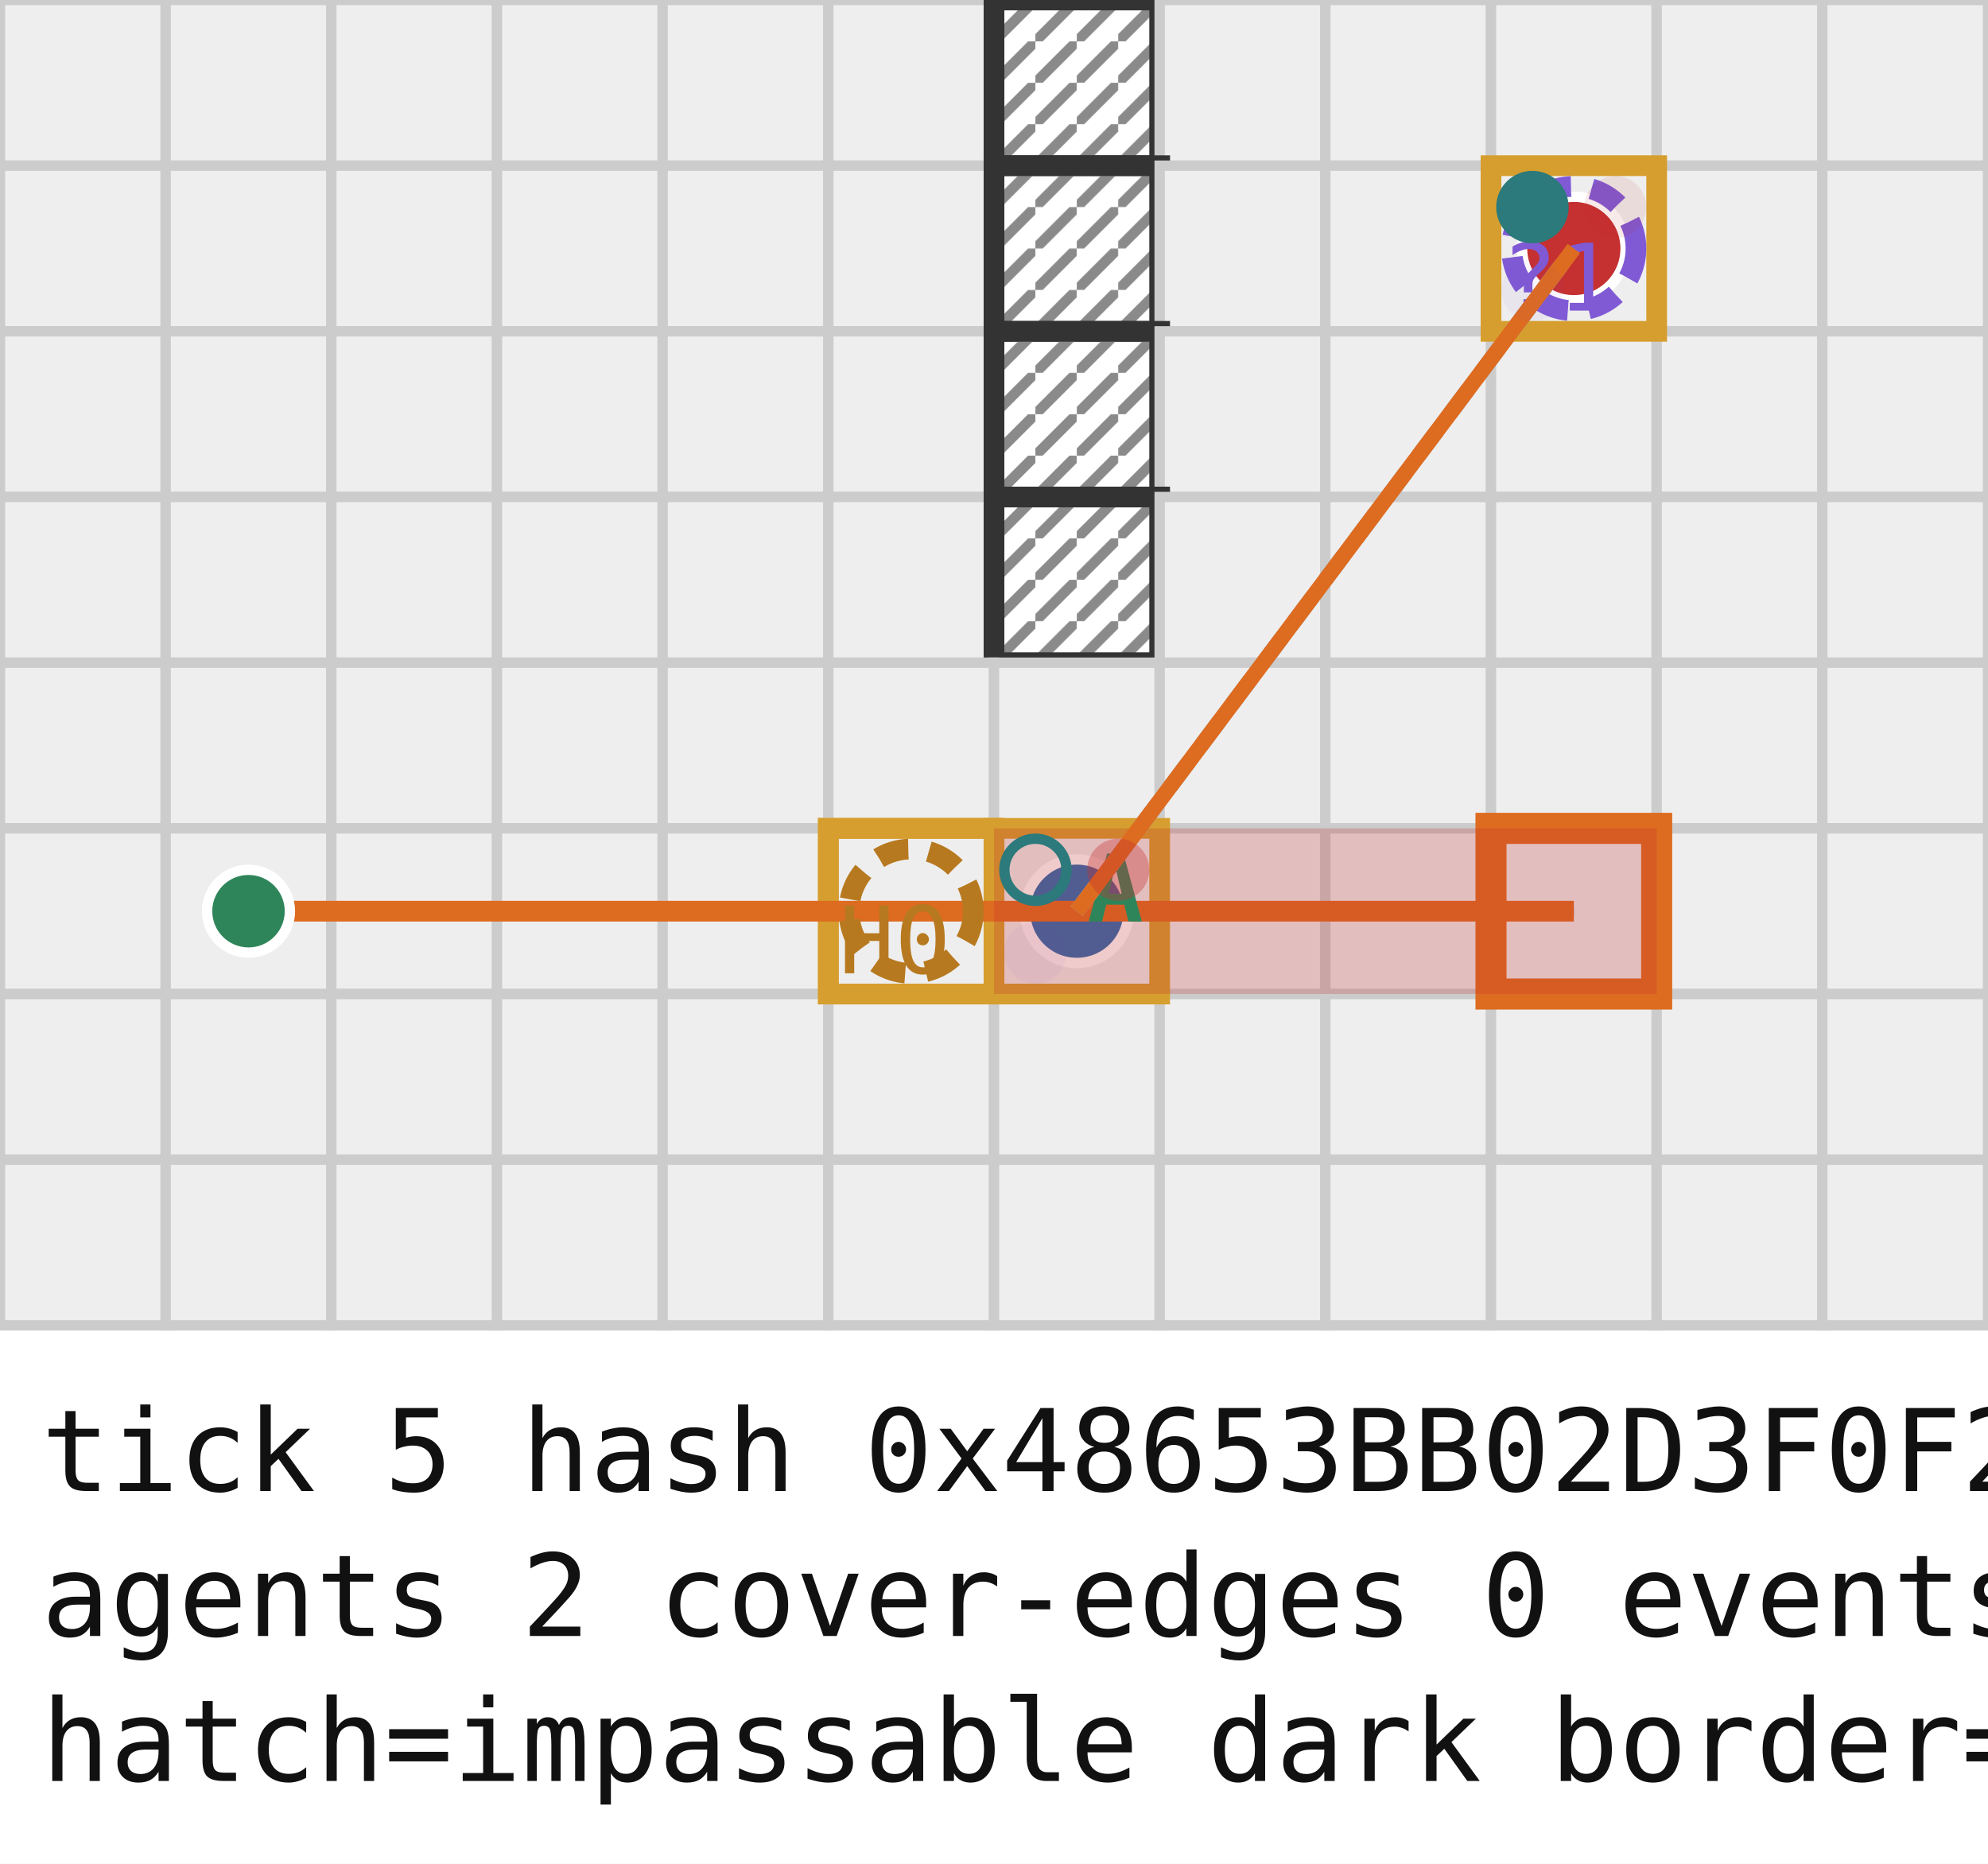
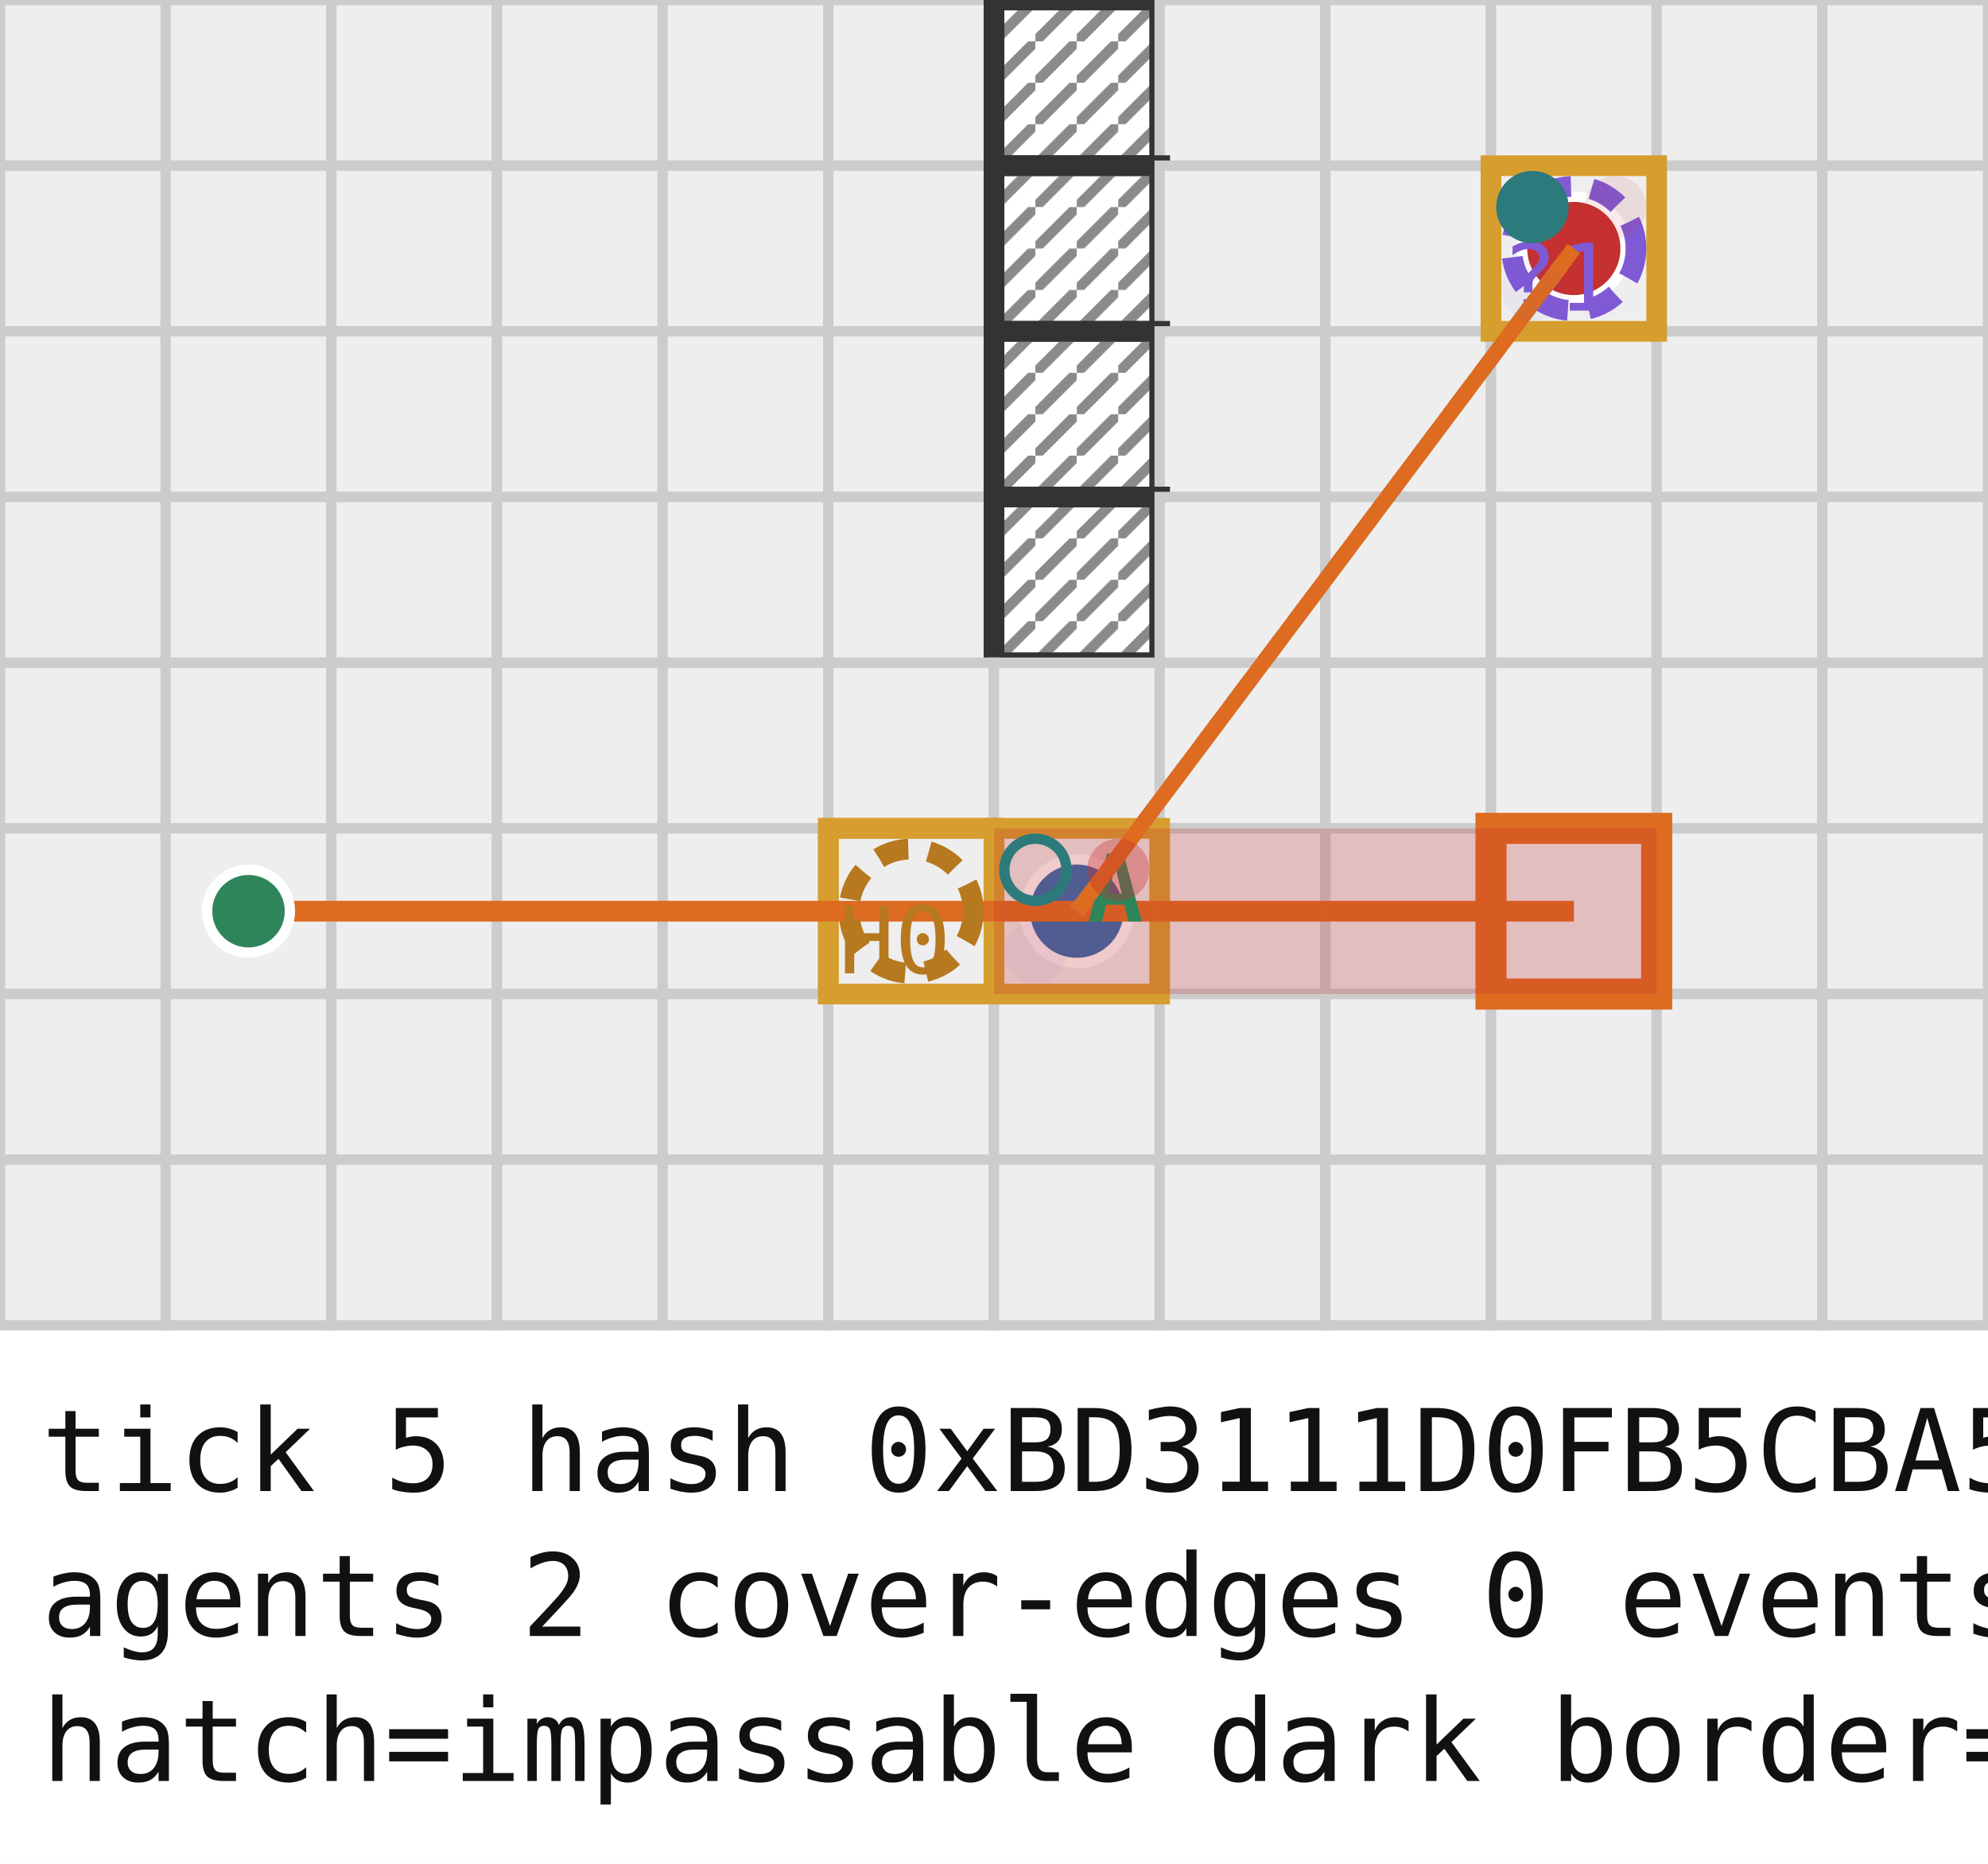
<svg xmlns="http://www.w3.org/2000/svg" width="192" height="180" viewBox="0 0 192 180">
  <defs>
    <pattern id="cw-hatch" width="4" height="4" patternUnits="userSpaceOnUse">
      <path d="M0,4 L4,0" stroke="#8a8a8a" stroke-width="1" />
    </pattern>
  </defs>
  <rect x="0" y="0" width="192" height="180" fill="#ffffff" />
  <rect x="0" y="0" width="16" height="16" fill="rgb(238,238,238)" stroke="#cccccc" stroke-width="1" />
  <rect x="16" y="0" width="16" height="16" fill="rgb(238,238,238)" stroke="#cccccc" stroke-width="1" />
  <rect x="32" y="0" width="16" height="16" fill="rgb(238,238,238)" stroke="#cccccc" stroke-width="1" />
  <rect x="48" y="0" width="16" height="16" fill="rgb(238,238,238)" stroke="#cccccc" stroke-width="1" />
  <rect x="64" y="0" width="16" height="16" fill="rgb(238,238,238)" stroke="#cccccc" stroke-width="1" />
  <rect x="80" y="0" width="16" height="16" fill="rgb(238,238,238)" stroke="#cccccc" stroke-width="1" />
  <rect x="96" y="0" width="16" height="16" fill="url(#cw-hatch)" stroke="#333333" stroke-width="2" />
  <rect x="112" y="0" width="16" height="16" fill="rgb(238,238,238)" stroke="#cccccc" stroke-width="1" />
  <rect x="128" y="0" width="16" height="16" fill="rgb(238,238,238)" stroke="#cccccc" stroke-width="1" />
  <rect x="144" y="0" width="16" height="16" fill="rgb(238,238,238)" stroke="#cccccc" stroke-width="1" />
  <rect x="160" y="0" width="16" height="16" fill="rgb(238,238,238)" stroke="#cccccc" stroke-width="1" />
  <rect x="176" y="0" width="16" height="16" fill="rgb(238,238,238)" stroke="#cccccc" stroke-width="1" />
  <rect x="0" y="16" width="16" height="16" fill="rgb(238,238,238)" stroke="#cccccc" stroke-width="1" />
  <rect x="16" y="16" width="16" height="16" fill="rgb(238,238,238)" stroke="#cccccc" stroke-width="1" />
  <rect x="32" y="16" width="16" height="16" fill="rgb(238,238,238)" stroke="#cccccc" stroke-width="1" />
  <rect x="48" y="16" width="16" height="16" fill="rgb(238,238,238)" stroke="#cccccc" stroke-width="1" />
  <rect x="64" y="16" width="16" height="16" fill="rgb(238,238,238)" stroke="#cccccc" stroke-width="1" />
  <rect x="80" y="16" width="16" height="16" fill="rgb(238,238,238)" stroke="#cccccc" stroke-width="1" />
  <rect x="96" y="16" width="16" height="16" fill="url(#cw-hatch)" stroke="#333333" stroke-width="2" />
  <rect x="112" y="16" width="16" height="16" fill="rgb(238,238,238)" stroke="#cccccc" stroke-width="1" />
  <rect x="128" y="16" width="16" height="16" fill="rgb(238,238,238)" stroke="#cccccc" stroke-width="1" />
  <rect x="144" y="16" width="16" height="16" fill="rgb(238,238,238)" stroke="#cccccc" stroke-width="1" />
  <rect x="160" y="16" width="16" height="16" fill="rgb(238,238,238)" stroke="#cccccc" stroke-width="1" />
  <rect x="176" y="16" width="16" height="16" fill="rgb(238,238,238)" stroke="#cccccc" stroke-width="1" />
  <rect x="0" y="32" width="16" height="16" fill="rgb(238,238,238)" stroke="#cccccc" stroke-width="1" />
  <rect x="16" y="32" width="16" height="16" fill="rgb(238,238,238)" stroke="#cccccc" stroke-width="1" />
  <rect x="32" y="32" width="16" height="16" fill="rgb(238,238,238)" stroke="#cccccc" stroke-width="1" />
  <rect x="48" y="32" width="16" height="16" fill="rgb(238,238,238)" stroke="#cccccc" stroke-width="1" />
  <rect x="64" y="32" width="16" height="16" fill="rgb(238,238,238)" stroke="#cccccc" stroke-width="1" />
  <rect x="80" y="32" width="16" height="16" fill="rgb(238,238,238)" stroke="#cccccc" stroke-width="1" />
  <rect x="96" y="32" width="16" height="16" fill="url(#cw-hatch)" stroke="#333333" stroke-width="2" />
  <rect x="112" y="32" width="16" height="16" fill="rgb(238,238,238)" stroke="#cccccc" stroke-width="1" />
  <rect x="128" y="32" width="16" height="16" fill="rgb(238,238,238)" stroke="#cccccc" stroke-width="1" />
  <rect x="144" y="32" width="16" height="16" fill="rgb(238,238,238)" stroke="#cccccc" stroke-width="1" />
  <rect x="160" y="32" width="16" height="16" fill="rgb(238,238,238)" stroke="#cccccc" stroke-width="1" />
  <rect x="176" y="32" width="16" height="16" fill="rgb(238,238,238)" stroke="#cccccc" stroke-width="1" />
  <rect x="0" y="48" width="16" height="16" fill="rgb(238,238,238)" stroke="#cccccc" stroke-width="1" />
  <rect x="16" y="48" width="16" height="16" fill="rgb(238,238,238)" stroke="#cccccc" stroke-width="1" />
  <rect x="32" y="48" width="16" height="16" fill="rgb(238,238,238)" stroke="#cccccc" stroke-width="1" />
  <rect x="48" y="48" width="16" height="16" fill="rgb(238,238,238)" stroke="#cccccc" stroke-width="1" />
  <rect x="64" y="48" width="16" height="16" fill="rgb(238,238,238)" stroke="#cccccc" stroke-width="1" />
  <rect x="80" y="48" width="16" height="16" fill="rgb(238,238,238)" stroke="#cccccc" stroke-width="1" />
  <rect x="96" y="48" width="16" height="16" fill="url(#cw-hatch)" stroke="#333333" stroke-width="2" />
  <rect x="112" y="48" width="16" height="16" fill="rgb(238,238,238)" stroke="#cccccc" stroke-width="1" />
  <rect x="128" y="48" width="16" height="16" fill="rgb(238,238,238)" stroke="#cccccc" stroke-width="1" />
  <rect x="144" y="48" width="16" height="16" fill="rgb(238,238,238)" stroke="#cccccc" stroke-width="1" />
  <rect x="160" y="48" width="16" height="16" fill="rgb(238,238,238)" stroke="#cccccc" stroke-width="1" />
  <rect x="176" y="48" width="16" height="16" fill="rgb(238,238,238)" stroke="#cccccc" stroke-width="1" />
  <rect x="0" y="64" width="16" height="16" fill="rgb(238,238,238)" stroke="#cccccc" stroke-width="1" />
  <rect x="16" y="64" width="16" height="16" fill="rgb(238,238,238)" stroke="#cccccc" stroke-width="1" />
  <rect x="32" y="64" width="16" height="16" fill="rgb(238,238,238)" stroke="#cccccc" stroke-width="1" />
  <rect x="48" y="64" width="16" height="16" fill="rgb(238,238,238)" stroke="#cccccc" stroke-width="1" />
  <rect x="64" y="64" width="16" height="16" fill="rgb(238,238,238)" stroke="#cccccc" stroke-width="1" />
  <rect x="80" y="64" width="16" height="16" fill="rgb(238,238,238)" stroke="#cccccc" stroke-width="1" />
  <rect x="96" y="64" width="16" height="16" fill="rgb(238,238,238)" stroke="#cccccc" stroke-width="1" />
  <rect x="112" y="64" width="16" height="16" fill="rgb(238,238,238)" stroke="#cccccc" stroke-width="1" />
  <rect x="128" y="64" width="16" height="16" fill="rgb(238,238,238)" stroke="#cccccc" stroke-width="1" />
  <rect x="144" y="64" width="16" height="16" fill="rgb(238,238,238)" stroke="#cccccc" stroke-width="1" />
  <rect x="160" y="64" width="16" height="16" fill="rgb(238,238,238)" stroke="#cccccc" stroke-width="1" />
  <rect x="176" y="64" width="16" height="16" fill="rgb(238,238,238)" stroke="#cccccc" stroke-width="1" />
  <rect x="0" y="80" width="16" height="16" fill="rgb(238,238,238)" stroke="#cccccc" stroke-width="1" />
  <rect x="16" y="80" width="16" height="16" fill="rgb(238,238,238)" stroke="#cccccc" stroke-width="1" />
  <rect x="32" y="80" width="16" height="16" fill="rgb(238,238,238)" stroke="#cccccc" stroke-width="1" />
  <rect x="48" y="80" width="16" height="16" fill="rgb(238,238,238)" stroke="#cccccc" stroke-width="1" />
  <rect x="64" y="80" width="16" height="16" fill="rgb(238,238,238)" stroke="#cccccc" stroke-width="1" />
  <rect x="80" y="80" width="16" height="16" fill="rgb(238,238,238)" stroke="#cccccc" stroke-width="1" />
  <rect x="96" y="80" width="16" height="16" fill="rgb(238,238,238)" stroke="#cccccc" stroke-width="1" />
  <rect x="112" y="80" width="16" height="16" fill="rgb(238,238,238)" stroke="#cccccc" stroke-width="1" />
  <rect x="128" y="80" width="16" height="16" fill="rgb(238,238,238)" stroke="#cccccc" stroke-width="1" />
  <rect x="144" y="80" width="16" height="16" fill="rgb(238,238,238)" stroke="#cccccc" stroke-width="1" />
  <rect x="160" y="80" width="16" height="16" fill="rgb(238,238,238)" stroke="#cccccc" stroke-width="1" />
  <rect x="176" y="80" width="16" height="16" fill="rgb(238,238,238)" stroke="#cccccc" stroke-width="1" />
  <rect x="0" y="96" width="16" height="16" fill="rgb(238,238,238)" stroke="#cccccc" stroke-width="1" />
  <rect x="16" y="96" width="16" height="16" fill="rgb(238,238,238)" stroke="#cccccc" stroke-width="1" />
  <rect x="32" y="96" width="16" height="16" fill="rgb(238,238,238)" stroke="#cccccc" stroke-width="1" />
  <rect x="48" y="96" width="16" height="16" fill="rgb(238,238,238)" stroke="#cccccc" stroke-width="1" />
  <rect x="64" y="96" width="16" height="16" fill="rgb(238,238,238)" stroke="#cccccc" stroke-width="1" />
  <rect x="80" y="96" width="16" height="16" fill="rgb(238,238,238)" stroke="#cccccc" stroke-width="1" />
  <rect x="96" y="96" width="16" height="16" fill="rgb(238,238,238)" stroke="#cccccc" stroke-width="1" />
  <rect x="112" y="96" width="16" height="16" fill="rgb(238,238,238)" stroke="#cccccc" stroke-width="1" />
  <rect x="128" y="96" width="16" height="16" fill="rgb(238,238,238)" stroke="#cccccc" stroke-width="1" />
  <rect x="144" y="96" width="16" height="16" fill="rgb(238,238,238)" stroke="#cccccc" stroke-width="1" />
  <rect x="160" y="96" width="16" height="16" fill="rgb(238,238,238)" stroke="#cccccc" stroke-width="1" />
  <rect x="176" y="96" width="16" height="16" fill="rgb(238,238,238)" stroke="#cccccc" stroke-width="1" />
  <rect x="0" y="112" width="16" height="16" fill="rgb(238,238,238)" stroke="#cccccc" stroke-width="1" />
  <rect x="16" y="112" width="16" height="16" fill="rgb(238,238,238)" stroke="#cccccc" stroke-width="1" />
  <rect x="32" y="112" width="16" height="16" fill="rgb(238,238,238)" stroke="#cccccc" stroke-width="1" />
  <rect x="48" y="112" width="16" height="16" fill="rgb(238,238,238)" stroke="#cccccc" stroke-width="1" />
  <rect x="64" y="112" width="16" height="16" fill="rgb(238,238,238)" stroke="#cccccc" stroke-width="1" />
  <rect x="80" y="112" width="16" height="16" fill="rgb(238,238,238)" stroke="#cccccc" stroke-width="1" />
  <rect x="96" y="112" width="16" height="16" fill="rgb(238,238,238)" stroke="#cccccc" stroke-width="1" />
  <rect x="112" y="112" width="16" height="16" fill="rgb(238,238,238)" stroke="#cccccc" stroke-width="1" />
  <rect x="128" y="112" width="16" height="16" fill="rgb(238,238,238)" stroke="#cccccc" stroke-width="1" />
  <rect x="144" y="112" width="16" height="16" fill="rgb(238,238,238)" stroke="#cccccc" stroke-width="1" />
  <rect x="160" y="112" width="16" height="16" fill="rgb(238,238,238)" stroke="#cccccc" stroke-width="1" />
  <rect x="176" y="112" width="16" height="16" fill="rgb(238,238,238)" stroke="#cccccc" stroke-width="1" />
  <rect x="144" y="16" width="16" height="16" fill="none" stroke="#d69e2e" stroke-width="2" />
  <rect x="80" y="80" width="16" height="16" fill="none" stroke="#d69e2e" stroke-width="2" />
  <rect x="144" y="80" width="16" height="16" fill="none" stroke="#d69e2e" stroke-width="2" />
  <rect x="80" y="80" width="16" height="16" fill="none" stroke="#d69e2e" stroke-width="2" />
  <rect x="96" y="80" width="16" height="16" fill="none" stroke="#d69e2e" stroke-width="2" />
  <line x1="104" y1="88" x2="152" y2="88" stroke="#2b6cb0" stroke-width="1" stroke-dasharray="3,2" />
  <circle cx="104" cy="88" r="5" fill="#2b6cb0" stroke="#ffffff" stroke-width="1" />
  <circle cx="152" cy="24" r="5" fill="#c53030" stroke="#ffffff" stroke-width="1" />
  <polyline points="24,88 40,88 56,88 72,88 88,88 104,88 120,88 136,88 152,88" fill="none" stroke="#dd6b20" stroke-width="2" />
  <circle cx="24" cy="88" r="4" fill="#2f855a" stroke="#ffffff" stroke-width="1" />
  <rect x="144" y="80" width="16" height="16" fill="none" stroke="#dd6b20" stroke-width="3" />
  <circle cx="152" cy="24" r="6" fill="none" stroke="#805ad5" stroke-width="2" stroke-dasharray="3,2" />
  <text x="145" y="30" font-family="monospace" font-size="9" fill="#805ad5">?1</text>
  <rect x="96" y="80" width="16" height="16" fill="#c53030" fill-opacity="0.25" />
  <rect x="112" y="80" width="16" height="16" fill="#c53030" fill-opacity="0.25" />
  <rect x="128" y="80" width="16" height="16" fill="#c53030" fill-opacity="0.25" />
  <rect x="144" y="80" width="16" height="16" fill="#c53030" fill-opacity="0.25" />
  <text x="105" y="89" font-family="monospace" font-size="9" font-weight="bold" fill="#2f855a">A</text>
  <circle cx="100" cy="84" r="3" fill="none" stroke="#2c7a7b" stroke-width="1" />
  <circle cx="148" cy="20" r="3" fill="#2c7a7b" stroke="#2c7a7b" stroke-width="1" />
  <line x1="104" y1="88" x2="152" y2="24" stroke="#a0aec0" stroke-width="1.5" stroke-dasharray="3,2" />
  <line x1="152" y1="24" x2="104" y2="88" stroke="#dd6b20" stroke-width="1.5" />
  <circle cx="108" cy="84" r="3" fill="#c53030" fill-opacity="0.35" />
  <circle cx="156" cy="20" r="3" fill="#c53030" fill-opacity="0.10" />
  <circle cx="100" cy="92" r="3" fill="#6b46c1" fill-opacity="0.05" />
  <circle cx="148" cy="28" r="3" fill="#6b46c1" fill-opacity="0.05" />
  <circle cx="88" cy="88" r="6" fill="none" stroke="#b7791f" stroke-width="2" stroke-dasharray="3,2" />
  <text x="81" y="94" font-family="monospace" font-size="9" fill="#b7791f">H0</text>
-   <text x="4" y="144" font-family="monospace" font-size="11" fill="#111111">tick 5  hash 0x48653BB02D3F0F29  draws 2</text>
+   <text x="4" y="144" font-family="monospace" font-size="11" fill="#111111">tick 5  hash 0xBD3111D0FB5CBA5A  draws 2</text>
  <text x="4" y="158" font-family="monospace" font-size="11" fill="#111111">agents 2  cover-edges 0  events 7</text>
  <text x="4" y="172" font-family="monospace" font-size="11" fill="#111111">hatch=impassable  dark border=opaque  darker fill=higher elevation  triangle=cover  circle=agent</text>
</svg>
